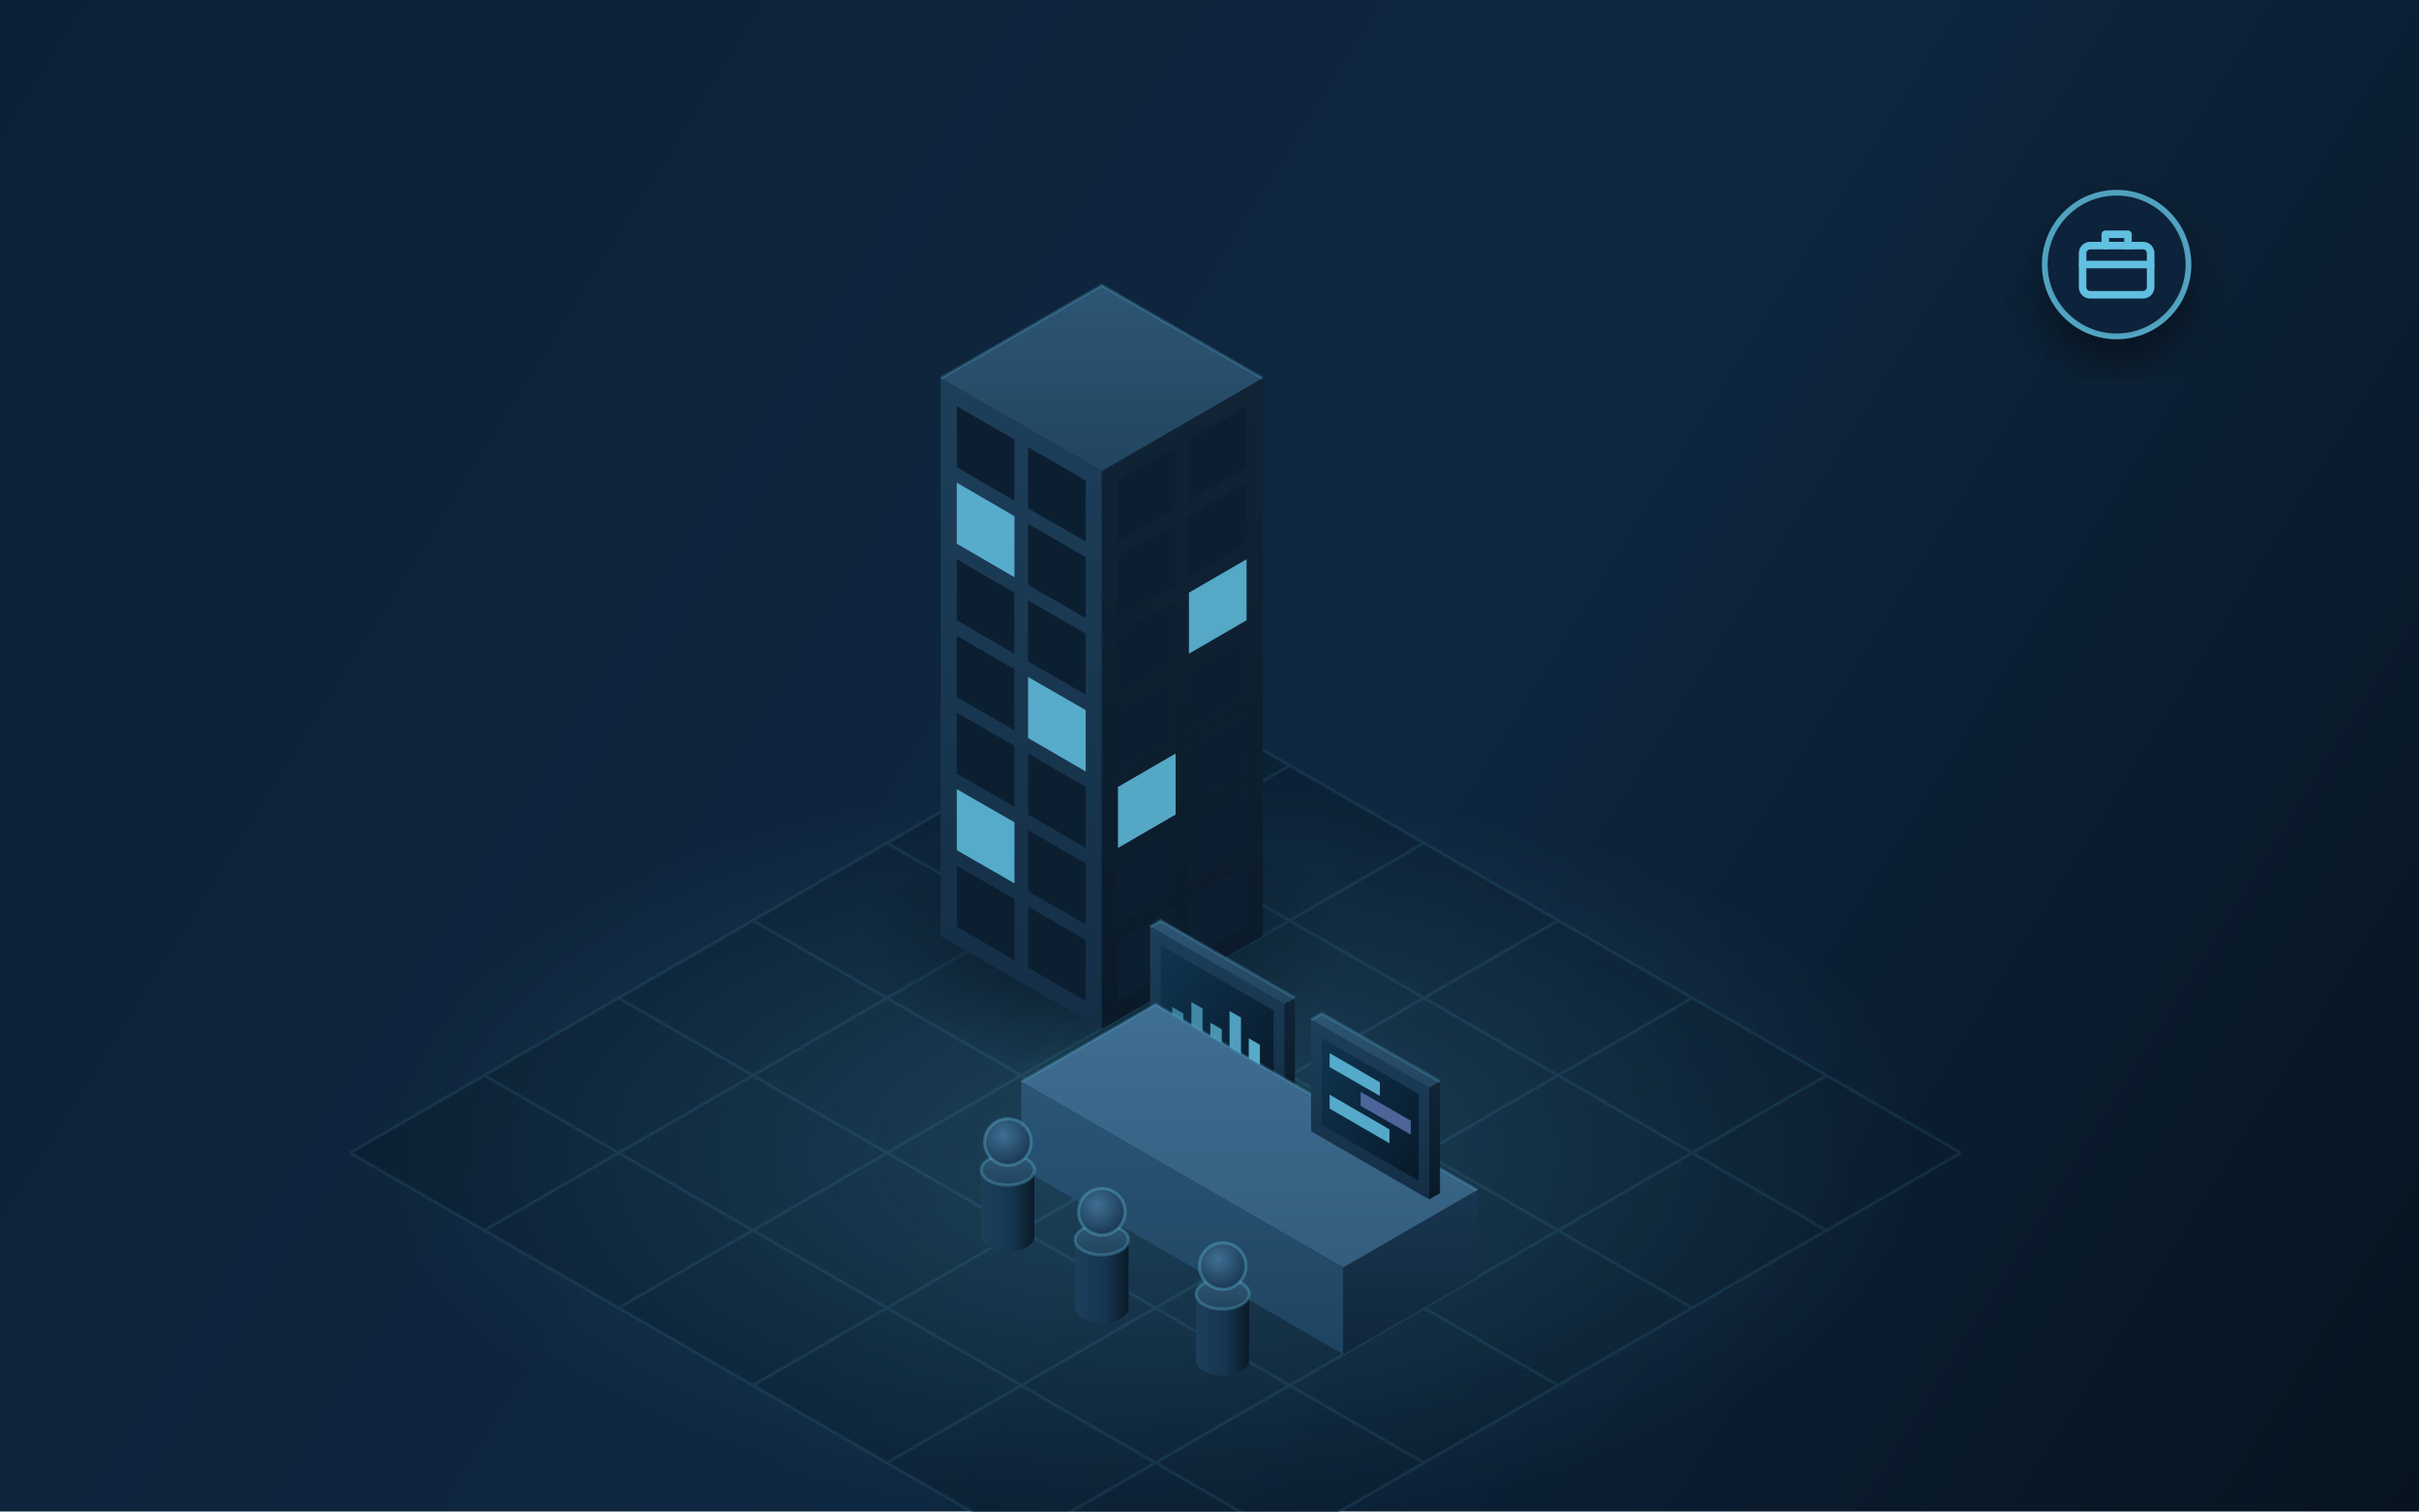
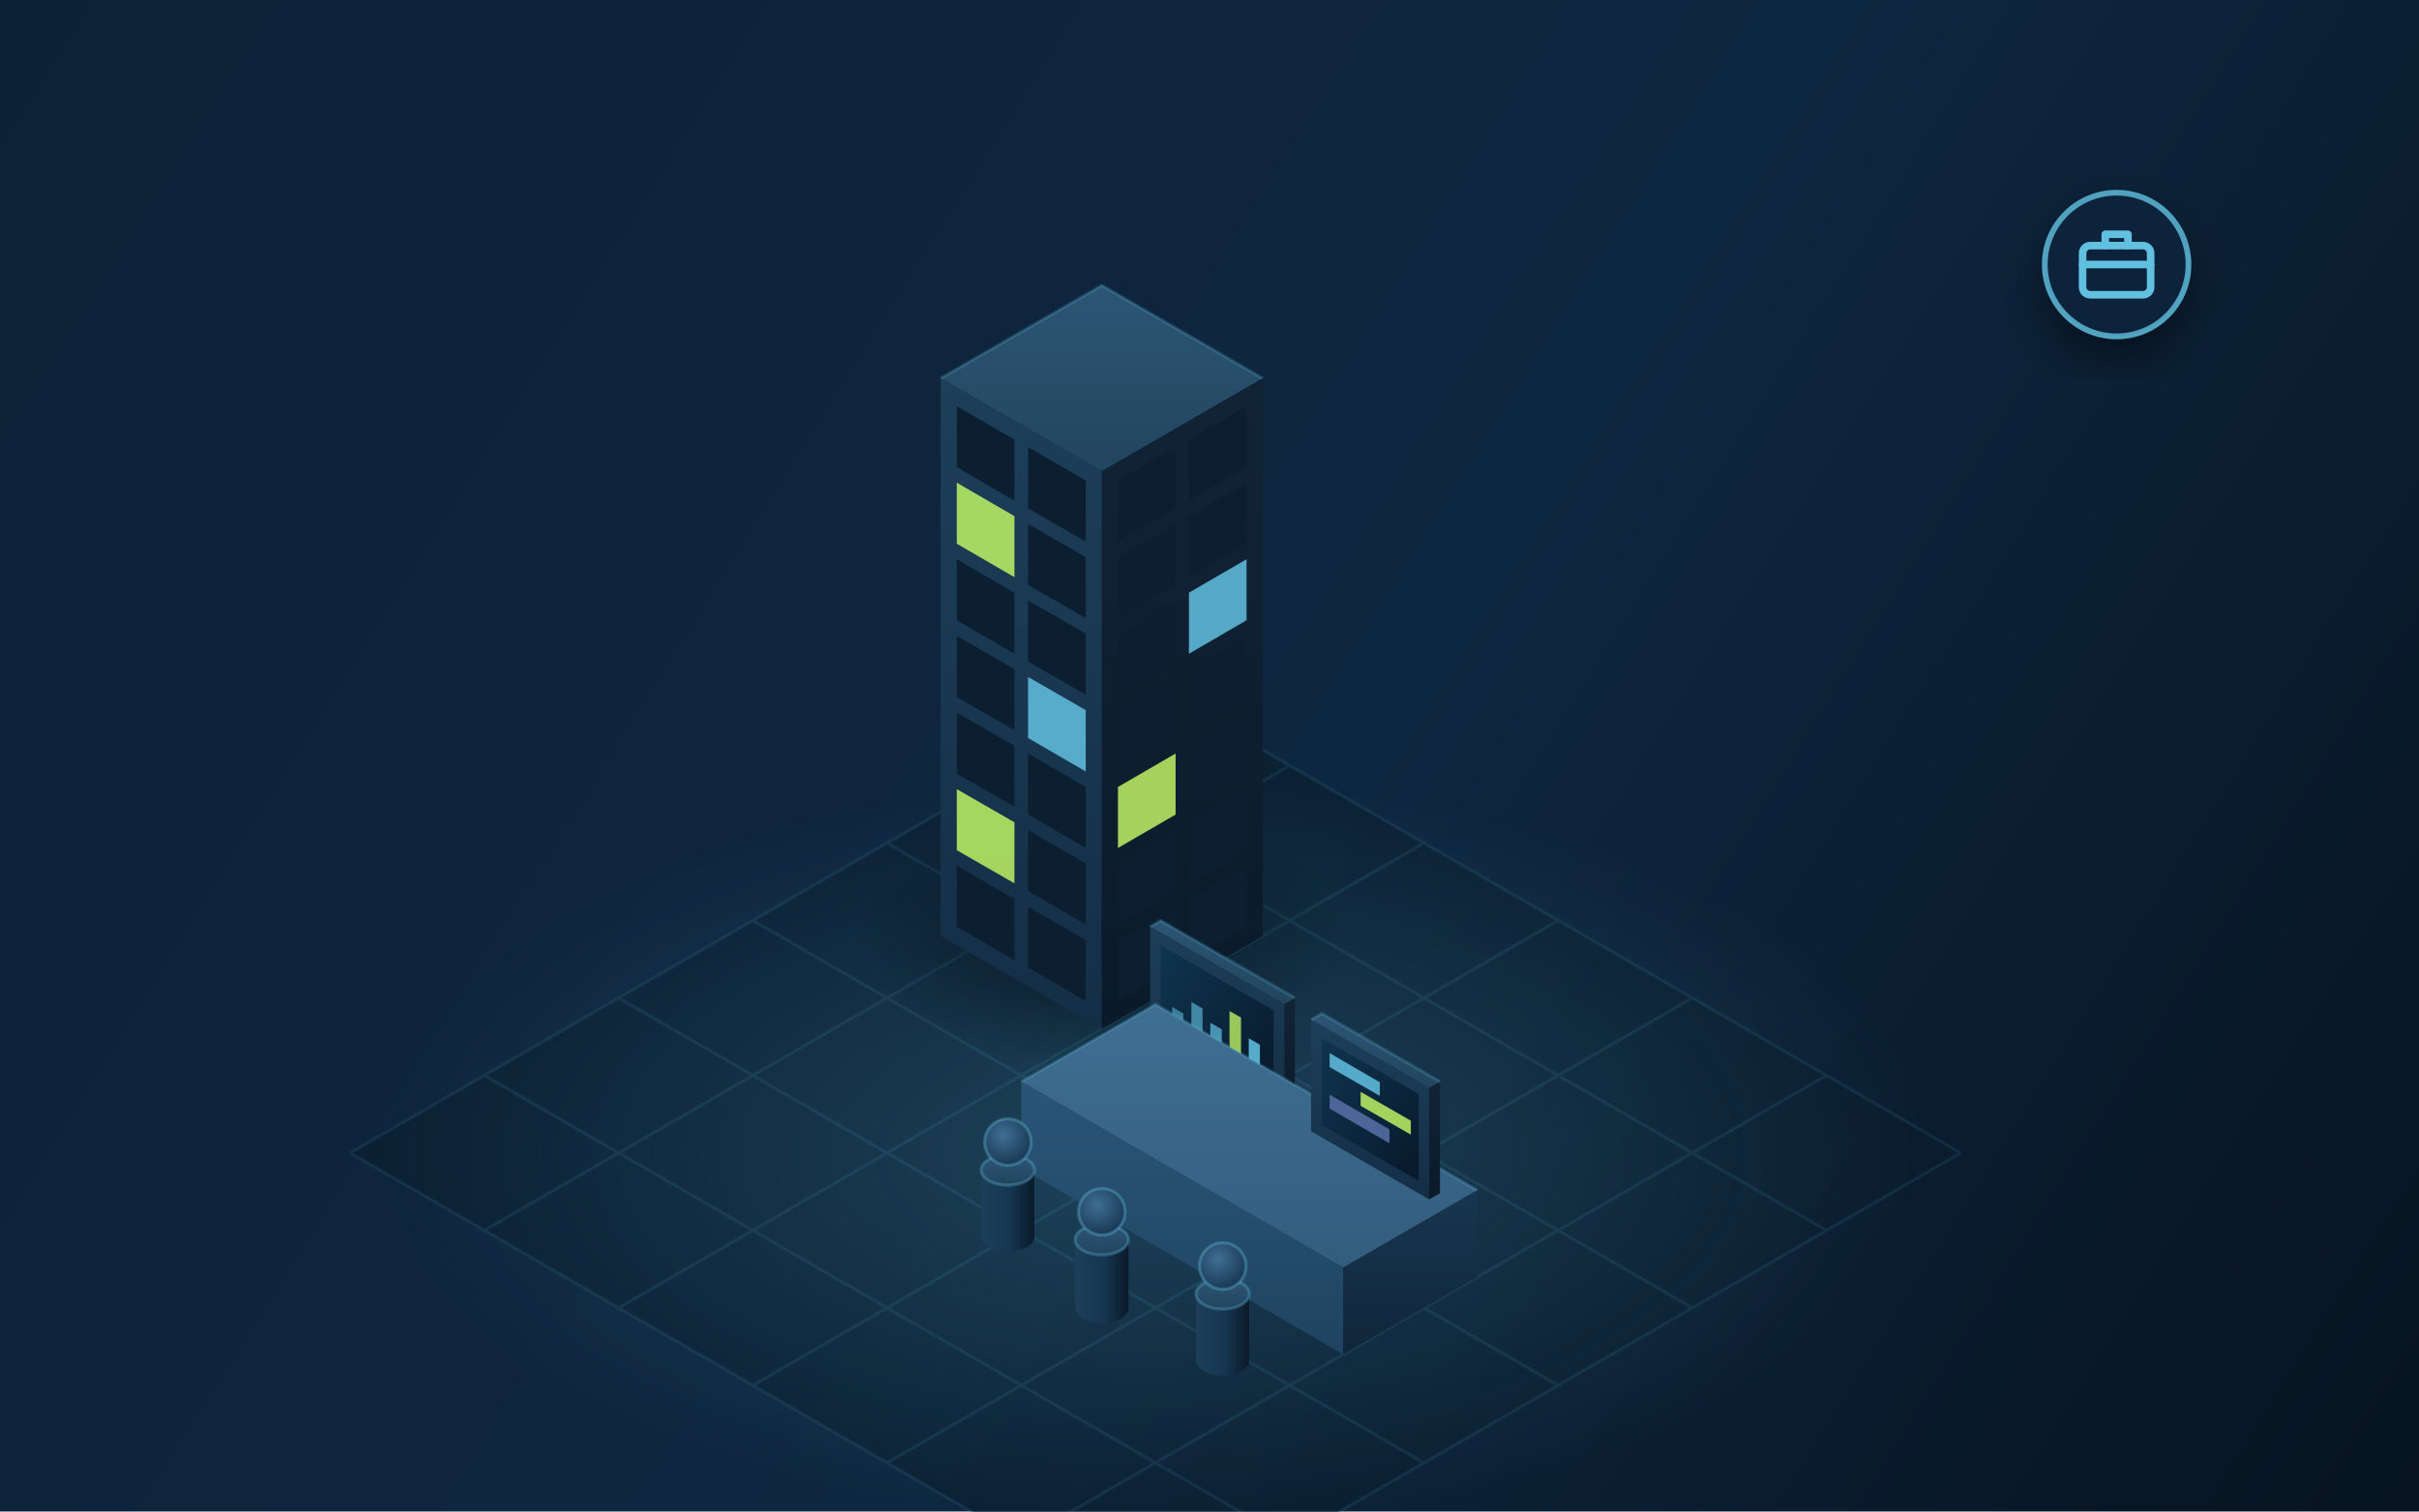
<svg xmlns="http://www.w3.org/2000/svg" viewBox="0 0 640 400" width="640" height="400" role="img" aria-label="An isometric glass office tower beside a desk with monitors and a team">
  <defs>
    <linearGradient id="bg" x1="0" y1="0" x2="640" y2="400" gradientUnits="userSpaceOnUse">
      <stop offset="0" stop-color="#0d2136" />
      <stop offset=".55" stop-color="#0e2740" />
      <stop offset="1" stop-color="#071320" />
    </linearGradient>
    <linearGradient id="fTop" x1="0" y1="0" x2="0" y2="1">
      <stop offset="0" stop-color="#2d5675" />
      <stop offset="1" stop-color="#22455f" />
    </linearGradient>
    <linearGradient id="fLeft" x1="0" y1="0" x2="0" y2="1">
      <stop offset="0" stop-color="#1d3f5a" />
      <stop offset="1" stop-color="#142e46" />
    </linearGradient>
    <linearGradient id="fRight" x1="0" y1="0" x2="0" y2="1">
      <stop offset="0" stop-color="#112436" />
      <stop offset="1" stop-color="#0a1a29" />
    </linearGradient>
    <linearGradient id="lTop" x1="0" y1="0" x2="0" y2="1">
      <stop offset="0" stop-color="#3f6f93" />
      <stop offset="1" stop-color="#335d7d" />
    </linearGradient>
    <linearGradient id="lLeft" x1="0" y1="0" x2="0" y2="1">
      <stop offset="0" stop-color="#2a5577" />
      <stop offset="1" stop-color="#1f4461" />
    </linearGradient>
    <linearGradient id="lRight" x1="0" y1="0" x2="0" y2="1">
      <stop offset="0" stop-color="#183650" />
      <stop offset="1" stop-color="#10263a" />
    </linearGradient>
    <linearGradient id="gTop" x1="0" y1="0" x2="0" y2="1">
      <stop offset="0" stop-color="#8fd3ee" />
      <stop offset="1" stop-color="#61c0e0" />
    </linearGradient>
    <linearGradient id="gLeft" x1="0" y1="0" x2="0" y2="1">
      <stop offset="0" stop-color="#3d8fc0" />
      <stop offset="1" stop-color="#2f6f99" />
    </linearGradient>
    <linearGradient id="gRight" x1="0" y1="0" x2="0" y2="1">
      <stop offset="0" stop-color="#26557a" />
      <stop offset="1" stop-color="#1b4060" />
+     </linearGradient>
+     <linearGradient id="mTop" x1="0" y1="0" x2="0" y2="1">
+       <stop offset="0" stop-color="#e4fbb0" />
+       <stop offset="1" stop-color="#bef264" />
+     </linearGradient>
+     <linearGradient id="mLeft" x1="0" y1="0" x2="0" y2="1">
+       <stop offset="0" stop-color="#9ccf45" />
+       <stop offset="1" stop-color="#7fb12f" />
+     </linearGradient>
+     <linearGradient id="mRight" x1="0" y1="0" x2="0" y2="1">
+       <stop offset="0" stop-color="#5f8f22" />
+       <stop offset="1" stop-color="#46701a" />
+     </linearGradient>
+     <linearGradient id="cylM" x1="0" y1="0" x2="1" y2="0">
+       <stop offset="0" stop-color="#9ccf45" />
+       <stop offset="1" stop-color="#46701a" />
    </linearGradient>
    <linearGradient id="roof" x1="0" y1="0" x2="0" y2="1">
      <stop offset="0" stop-color="#3a5f9a" />
      <stop offset="1" stop-color="#2b4777" />
    </linearGradient>
    <linearGradient id="cyl" x1="0" y1="0" x2="1" y2="0">
      <stop offset="0" stop-color="#1d3f5a" />
      <stop offset=".55" stop-color="#163650" />
      <stop offset="1" stop-color="#0a1a29" />
    </linearGradient>
    <linearGradient id="cylG" x1="0" y1="0" x2="1" y2="0">
      <stop offset="0" stop-color="#3d8fc0" />
      <stop offset="1" stop-color="#1b4060" />
    </linearGradient>
    <linearGradient id="screen" x1="0" y1="0" x2="1" y2="1">
      <stop offset="0" stop-color="#0f3550" />
      <stop offset="1" stop-color="#08192a" />
    </linearGradient>
    <radialGradient id="head" cx=".4" cy=".35" r=".7">
      <stop offset="0" stop-color="#3f6f93" />
      <stop offset="1" stop-color="#173550" />
    </radialGradient>
    <radialGradient id="pool" cx=".5" cy=".5" r=".5">
      <stop offset="0" stop-color="#61c0e0" stop-opacity=".22" />
      <stop offset="1" stop-color="#61c0e0" stop-opacity="0" />
    </radialGradient>
    <radialGradient id="shadow" cx=".5" cy=".5" r=".5">
      <stop offset="0" stop-color="#04101b" stop-opacity=".7" />
      <stop offset="1" stop-color="#04101b" stop-opacity="0" />
    </radialGradient>
+     <style>
+ .blink{animation:blink 3.2s ease-in-out infinite}
+ .grow{transform-box:fill-box;transform-origin:50% 100%;animation:grow 2.6s ease-in-out infinite}
+ .wave{transform-box:fill-box;transform-origin:50% 50%;animation:wave 1.1s ease-in-out infinite}
+ .draw{stroke-dasharray:420;animation:draw 3.4s linear infinite}
+ .flow{animation:flow 1.2s linear infinite}
+ .packet{animation:move 2.8s linear infinite}
+ .float{animation:float 4.5s ease-in-out infinite}
+ .ping{animation:ping 2.2s ease-out infinite}
+ .pop{animation:pop 4.5s ease-in-out infinite}
+ .breathe{animation:breathe 5s ease-in-out infinite}
+ @keyframes blink{0%,100%{opacity:.9}50%{opacity:.25}}
+ @keyframes grow{0%,100%{transform:scaleY(1)}50%{transform:scaleY(.55)}}
+ @keyframes wave{0%,100%{transform:scaleY(1)}50%{transform:scaleY(.3)}}
+ @keyframes draw{0%{stroke-dashoffset:420}60%,100%{stroke-dashoffset:0}}
+ @keyframes flow{to{stroke-dashoffset:-22}}
+ @keyframes move{0%{offset-distance:0%;opacity:0}12%,88%{opacity:1}100%{offset-distance:100%;opacity:0}}
+ @keyframes float{0%,100%{transform:translateY(0)}50%{transform:translateY(-7px)}}
+ @keyframes ping{0%{opacity:.15}35%{opacity:1}100%{opacity:.15}}
+ @keyframes pop{0%,12%{opacity:0}28%,100%{opacity:.9}}
+ @keyframes breathe{0%,100%{opacity:.65}50%{opacity:1}}
+ @media (prefers-reduced-motion:reduce){*{animation:none!important}.packet{display:none}}
+ </style>
    <filter id="soft" x="-30%" y="-30%" width="160%" height="160%">
      <feDropShadow dx="0" dy="6" stdDeviation="6" flood-color="#000" flood-opacity=".45" />
    </filter>
  </defs>
  <rect width="640" height="400" fill="url(#bg)" />
  <g transform="translate(43.3 100.1) scale(0.820)">
    <polygon points="320.0,100.0 579.8,250.0 320.0,400.0 60.2,250.0" fill="#0a1b2b" opacity=".55" />
    <path d="M320.0 100.0L60.2 250.0M320.0 100.0L579.8 250.0M363.3 125.0L103.5 275.0M276.7 125.0L536.5 275.0M406.6 150.0L146.8 300.0M233.4 150.0L493.2 300.0M449.9 175.0L190.1 325.0M190.1 175.0L449.9 325.0M493.2 200.0L233.4 350.0M146.8 200.0L406.6 350.0M536.5 225.0L276.7 375.0M103.5 225.0L363.3 375.0M579.8 250.0L320.0 400.0M60.2 250.0L320.0 400.0" stroke="#61c0e0" stroke-opacity=".1" stroke-width="1" />
-     <ellipse cx="320.0" cy="250.0" rx="250" ry="120" fill="url(#pool)" />
+     <ellipse class="breathe" cx="320.0" cy="250.0" rx="250" ry="120" fill="url(#pool)" />
    <ellipse cx="302.7" cy="180.0" rx="77.9" ry="42.9" fill="url(#shadow)" />
    <polygon points="302.7,-30.0 354.6,0.0 302.7,30.0 250.7,0.0" fill="url(#fTop)" />
    <polygon points="250.7,180.0 302.7,210.0 302.7,30.0 250.7,0.0" fill="url(#fLeft)" />
    <polygon points="354.6,180.0 302.7,210.0 302.7,30.0 354.6,0.0" fill="url(#fRight)" />
    <polyline points="250.7,0.0 302.7,-30.0 354.6,0.0" fill="none" stroke="#61c0e0" stroke-opacity=".22" stroke-width="1" />
    <polygon points="255.9,177.0 274.5,187.8 274.5,168.0 255.9,157.3" fill="#0c1f31" opacity="1" />
    <polygon points="278.9,190.2 297.5,201.0 297.5,181.3 278.9,170.5" fill="#0c1f31" opacity="1" />
-     <polygon points="255.9,152.3 274.5,163.0 274.5,143.3 255.9,132.6" fill="#61c0e0" opacity="0.85" />
+     <polygon class="blink" style="animation-delay:1.56s" points="255.9,152.3 274.5,163.0 274.5,143.3 255.9,132.6" fill="#bef264" opacity="0.85" />
    <polygon points="278.9,165.5 297.5,176.3 297.5,156.6 278.9,145.8" fill="#0c1f31" opacity="1" />
    <polygon points="255.9,127.6 274.5,138.3 274.5,118.6 255.9,107.9" fill="#0c1f31" opacity="1" />
    <polygon points="278.9,140.8 297.5,151.6 297.5,131.9 278.9,121.1" fill="#0c1f31" opacity="1" />
    <polygon points="255.9,102.9 274.5,113.6 274.5,93.9 255.9,83.1" fill="#0c1f31" opacity="1" />
-     <polygon points="278.9,116.1 297.5,126.9 297.5,107.1 278.9,96.4" fill="#61c0e0" opacity="0.85" />
+     <polygon class="blink" style="animation-delay:2.17s" points="278.9,116.1 297.5,126.9 297.5,107.1 278.9,96.4" fill="#61c0e0" opacity="0.85" />
    <polygon points="255.9,78.1 274.5,88.9 274.5,69.2 255.9,58.4" fill="#0c1f31" opacity="1" />
    <polygon points="278.9,91.4 297.5,102.1 297.5,82.4 278.9,71.7" fill="#0c1f31" opacity="1" />
-     <polygon points="255.9,53.4 274.5,64.2 274.5,44.5 255.9,33.7" fill="#61c0e0" opacity="0.85" />
+     <polygon class="blink" style="animation-delay:2.78s" points="255.9,53.4 274.5,64.2 274.5,44.5 255.9,33.7" fill="#bef264" opacity="0.85" />
    <polygon points="278.9,66.7 297.5,77.4 297.5,57.7 278.9,47.0" fill="#0c1f31" opacity="1" />
    <polygon points="255.9,28.7 274.5,39.5 274.5,19.8 255.9,9.0" fill="#0c1f31" opacity="1" />
    <polygon points="278.9,42.0 297.5,52.7 297.5,33.0 278.9,22.2" fill="#0c1f31" opacity="1" />
    <polygon points="349.4,177.0 330.8,187.8 330.8,168.0 349.4,157.3" fill="#0c1f31" opacity="1" />
    <polygon points="326.5,190.2 307.9,201.0 307.9,181.3 326.5,170.5" fill="#0c1f31" opacity="1" />
    <polygon points="349.4,152.3 330.8,163.0 330.8,143.3 349.4,132.6" fill="#0c1f31" opacity="1" />
    <polygon points="326.5,165.5 307.9,176.3 307.9,156.6 326.5,145.8" fill="#0c1f31" opacity="1" />
    <polygon points="349.4,127.6 330.8,138.3 330.8,118.6 349.4,107.9" fill="#0c1f31" opacity="1" />
-     <polygon points="326.5,140.8 307.9,151.6 307.9,131.9 326.5,121.1" fill="#61c0e0" opacity="0.85" />
+     <polygon class="blink" style="animation-delay:0.19s" points="326.5,140.8 307.9,151.6 307.9,131.9 326.5,121.1" fill="#bef264" opacity="0.85" />
    <polygon points="349.4,102.9 330.8,113.6 330.8,93.9 349.4,83.1" fill="#0c1f31" opacity="1" />
    <polygon points="326.5,116.1 307.9,126.9 307.9,107.1 326.5,96.4" fill="#0c1f31" opacity="1" />
-     <polygon points="349.4,78.1 330.8,88.9 330.8,69.2 349.4,58.4" fill="#61c0e0" opacity="0.85" />
+     <polygon class="blink" style="animation-delay:0.80s" points="349.4,78.1 330.8,88.9 330.8,69.2 349.4,58.4" fill="#61c0e0" opacity="0.85" />
    <polygon points="326.5,91.4 307.9,102.1 307.9,82.4 326.5,71.7" fill="#0c1f31" opacity="1" />
    <polygon points="349.4,53.4 330.8,64.2 330.8,44.5 349.4,33.7" fill="#0c1f31" opacity="1" />
    <polygon points="326.5,66.7 307.9,77.4 307.9,57.7 326.5,47.0" fill="#0c1f31" opacity="1" />
    <polygon points="349.4,28.7 330.8,39.5 330.8,19.8 349.4,9.0" fill="#0c1f31" opacity="1" />
    <polygon points="326.5,42.0 307.9,52.7 307.9,33.0 326.5,22.2" fill="#0c1f31" opacity="1" />
    <polygon points="321.7,175.0 365.0,200.0 361.6,202.0 318.3,177.0" fill="url(#fTop)" />
    <polygon points="318.3,213.0 361.6,238.0 361.6,202.0 318.3,177.0" fill="url(#fLeft)" />
    <polygon points="365.0,236.0 361.6,238.0 361.6,202.0 365.0,200.0" fill="url(#fRight)" />
    <polyline points="318.3,177.0 321.7,175.0 365.0,200.0" fill="none" stroke="#61c0e0" stroke-opacity=".22" stroke-width="1" />
    <polygon points="321.7,211.0 358.1,232.0 358.1,204.0 321.7,183.0" fill="url(#screen)" />
-     <polygon points="325.4,210.3 329.0,212.4 329.0,205.0 325.4,202.9" fill="#61c0e0" opacity="0.55" />
-     <polygon points="331.6,213.9 335.2,216.0 335.2,203.4 331.6,201.3" fill="#61c0e0" opacity="0.63" />
-     <polygon points="337.7,217.4 341.4,219.5 341.4,210.1 337.7,208.0" fill="#61c0e0" opacity="0.71" />
-     <polygon points="343.9,221.0 347.6,223.1 347.6,206.3 343.9,204.2" fill="#61c0e0" opacity="0.79" />
-     <polygon points="350.1,224.6 353.7,226.7 353.7,215.1 350.1,213.0" fill="#61c0e0" opacity="0.87" />
+     <polygon class="grow" style="animation-delay:0.01s" points="325.4,210.3 329.0,212.4 329.0,205.0 325.4,202.9" fill="#61c0e0" opacity="0.55" />
+     <polygon class="grow" style="animation-delay:0.62s" points="331.6,213.9 335.2,216.0 335.2,203.4 331.6,201.3" fill="#61c0e0" opacity="0.63" />
+     <polygon class="grow" style="animation-delay:1.23s" points="337.7,217.4 341.4,219.5 341.4,210.1 337.7,208.0" fill="#61c0e0" opacity="0.71" />
+     <polygon class="grow" style="animation-delay:1.84s" points="343.9,221.0 347.6,223.1 347.6,206.3 343.9,204.2" fill="#bef264" opacity="0.79" />
+     <polygon class="grow" style="animation-delay:2.45s" points="350.1,224.6 353.7,226.7 353.7,215.1 350.1,213.0" fill="#61c0e0" opacity="0.87" />
    <polygon points="320.0,202.0 423.9,262.0 380.6,287.0 276.7,227.0" fill="url(#lTop)" />
    <polygon points="276.7,255.0 380.6,315.0 380.6,287.0 276.7,227.0" fill="url(#lLeft)" />
    <polygon points="423.9,290.0 380.6,315.0 380.6,287.0 423.9,262.0" fill="url(#lRight)" />
    <polyline points="276.7,227.0 320.0,202.0 423.9,262.0" fill="none" stroke="#61c0e0" stroke-opacity=".22" stroke-width="1" />
    <path d="M263.8,255.5 L263.8,277.5 A8.6,4.9 0 0 0 280.9,277.5 L280.9,255.5 Z" fill="url(#cyl)" />
    <ellipse cx="272.4" cy="255.5" rx="8.6" ry="4.9" fill="url(#fTop)" />
    <ellipse cx="272.4" cy="255.5" rx="8.6" ry="4.9" fill="none" stroke="#61c0e0" stroke-opacity=".3" />
    <circle cx="272.4" cy="246.5" r="7.5" fill="url(#head)" />
    <circle cx="272.4" cy="246.5" r="7.5" fill="none" stroke="#61c0e0" stroke-opacity=".35" />
    <polygon points="373.7,205.0 411.8,227.0 408.3,229.0 370.2,207.0" fill="url(#fTop)" />
    <polygon points="370.2,243.0 408.3,265.0 408.3,229.0 370.2,207.0" fill="url(#fLeft)" />
    <polygon points="411.8,263.0 408.3,265.0 408.3,229.0 411.8,227.0" fill="url(#fRight)" />
    <polyline points="370.2,207.0 373.7,205.0 411.8,227.0" fill="none" stroke="#61c0e0" stroke-opacity=".22" stroke-width="1" />
    <polygon points="373.7,241.0 404.9,259.0 404.9,231.0 373.7,213.0" fill="url(#screen)" />
-     <polygon points="376.2,222.3 392.4,231.6 392.4,227.2 376.2,217.8" fill="#61c0e0" opacity=".85" />
-     <polygon points="386.2,234.8 402.4,244.1 402.4,239.6 386.2,230.3" fill="#5870a8" opacity=".85" />
-     <polygon points="376.2,235.7 395.5,246.9 395.5,242.4 376.2,231.2" fill="#61c0e0" opacity=".85" />
+     <polygon class="pop" style="animation-delay:0.0s" points="376.2,222.3 392.4,231.6 392.4,227.2 376.2,217.8" fill="#61c0e0" opacity=".85" />
+     <polygon class="pop" style="animation-delay:0.9s" points="386.2,234.8 402.4,244.1 402.4,239.6 386.2,230.3" fill="#bef264" opacity=".85" />
+     <polygon class="pop" style="animation-delay:1.8s" points="376.2,235.7 395.5,246.9 395.5,242.4 376.2,231.2" fill="#5870a8" opacity=".85" />
    <path d="M294.1,278.0 L294.1,300.0 A8.6,4.9 0 0 0 311.3,300.0 L311.3,278.0 Z" fill="url(#cyl)" />
    <ellipse cx="302.7" cy="278.0" rx="8.6" ry="4.9" fill="url(#fTop)" />
    <ellipse cx="302.7" cy="278.0" rx="8.6" ry="4.9" fill="none" stroke="#61c0e0" stroke-opacity=".3" />
    <circle cx="302.7" cy="269.0" r="7.5" fill="url(#head)" />
    <circle cx="302.7" cy="269.0" r="7.5" fill="none" stroke="#61c0e0" stroke-opacity=".35" />
    <path d="M333.1,295.5 L333.1,317.5 A8.6,4.9 0 0 0 350.2,317.5 L350.2,295.5 Z" fill="url(#cyl)" />
    <ellipse cx="341.7" cy="295.5" rx="8.6" ry="4.9" fill="url(#fTop)" />
    <ellipse cx="341.7" cy="295.5" rx="8.6" ry="4.9" fill="none" stroke="#61c0e0" stroke-opacity=".3" />
    <circle cx="341.7" cy="286.5" r="7.5" fill="url(#head)" />
    <circle cx="341.7" cy="286.5" r="7.5" fill="none" stroke="#61c0e0" stroke-opacity=".35" />
  </g>
-   <g filter="url(#soft)">
-     <circle cx="560" cy="70" r="19" fill="#10243a" stroke="#61c0e0" stroke-opacity=".8" stroke-width="1.5" />
-   </g>
-   <g transform="translate(548 58)" fill="none" stroke="#61c0e0" stroke-width="2" stroke-linecap="round" stroke-linejoin="round">
-     <rect x="3" y="7" width="18" height="13" rx="2" />
-     <path d="M9 7V4h6v3" />
-     <path d="M3 12h18" />
+   <g class="float" style="animation-delay:2.96s">
+     <g filter="url(#soft)">
+       <circle cx="560" cy="70" r="19" fill="#10243a" stroke="#61c0e0" stroke-opacity=".8" stroke-width="1.5" />
+     </g>
+     <g transform="translate(548 58)" fill="none" stroke="#61c0e0" stroke-width="2" stroke-linecap="round" stroke-linejoin="round">
+       <rect x="3" y="7" width="18" height="13" rx="2" />
+       <path d="M9 7V4h6v3" />
+       <path d="M3 12h18" />
+     </g>
  </g>
</svg>
